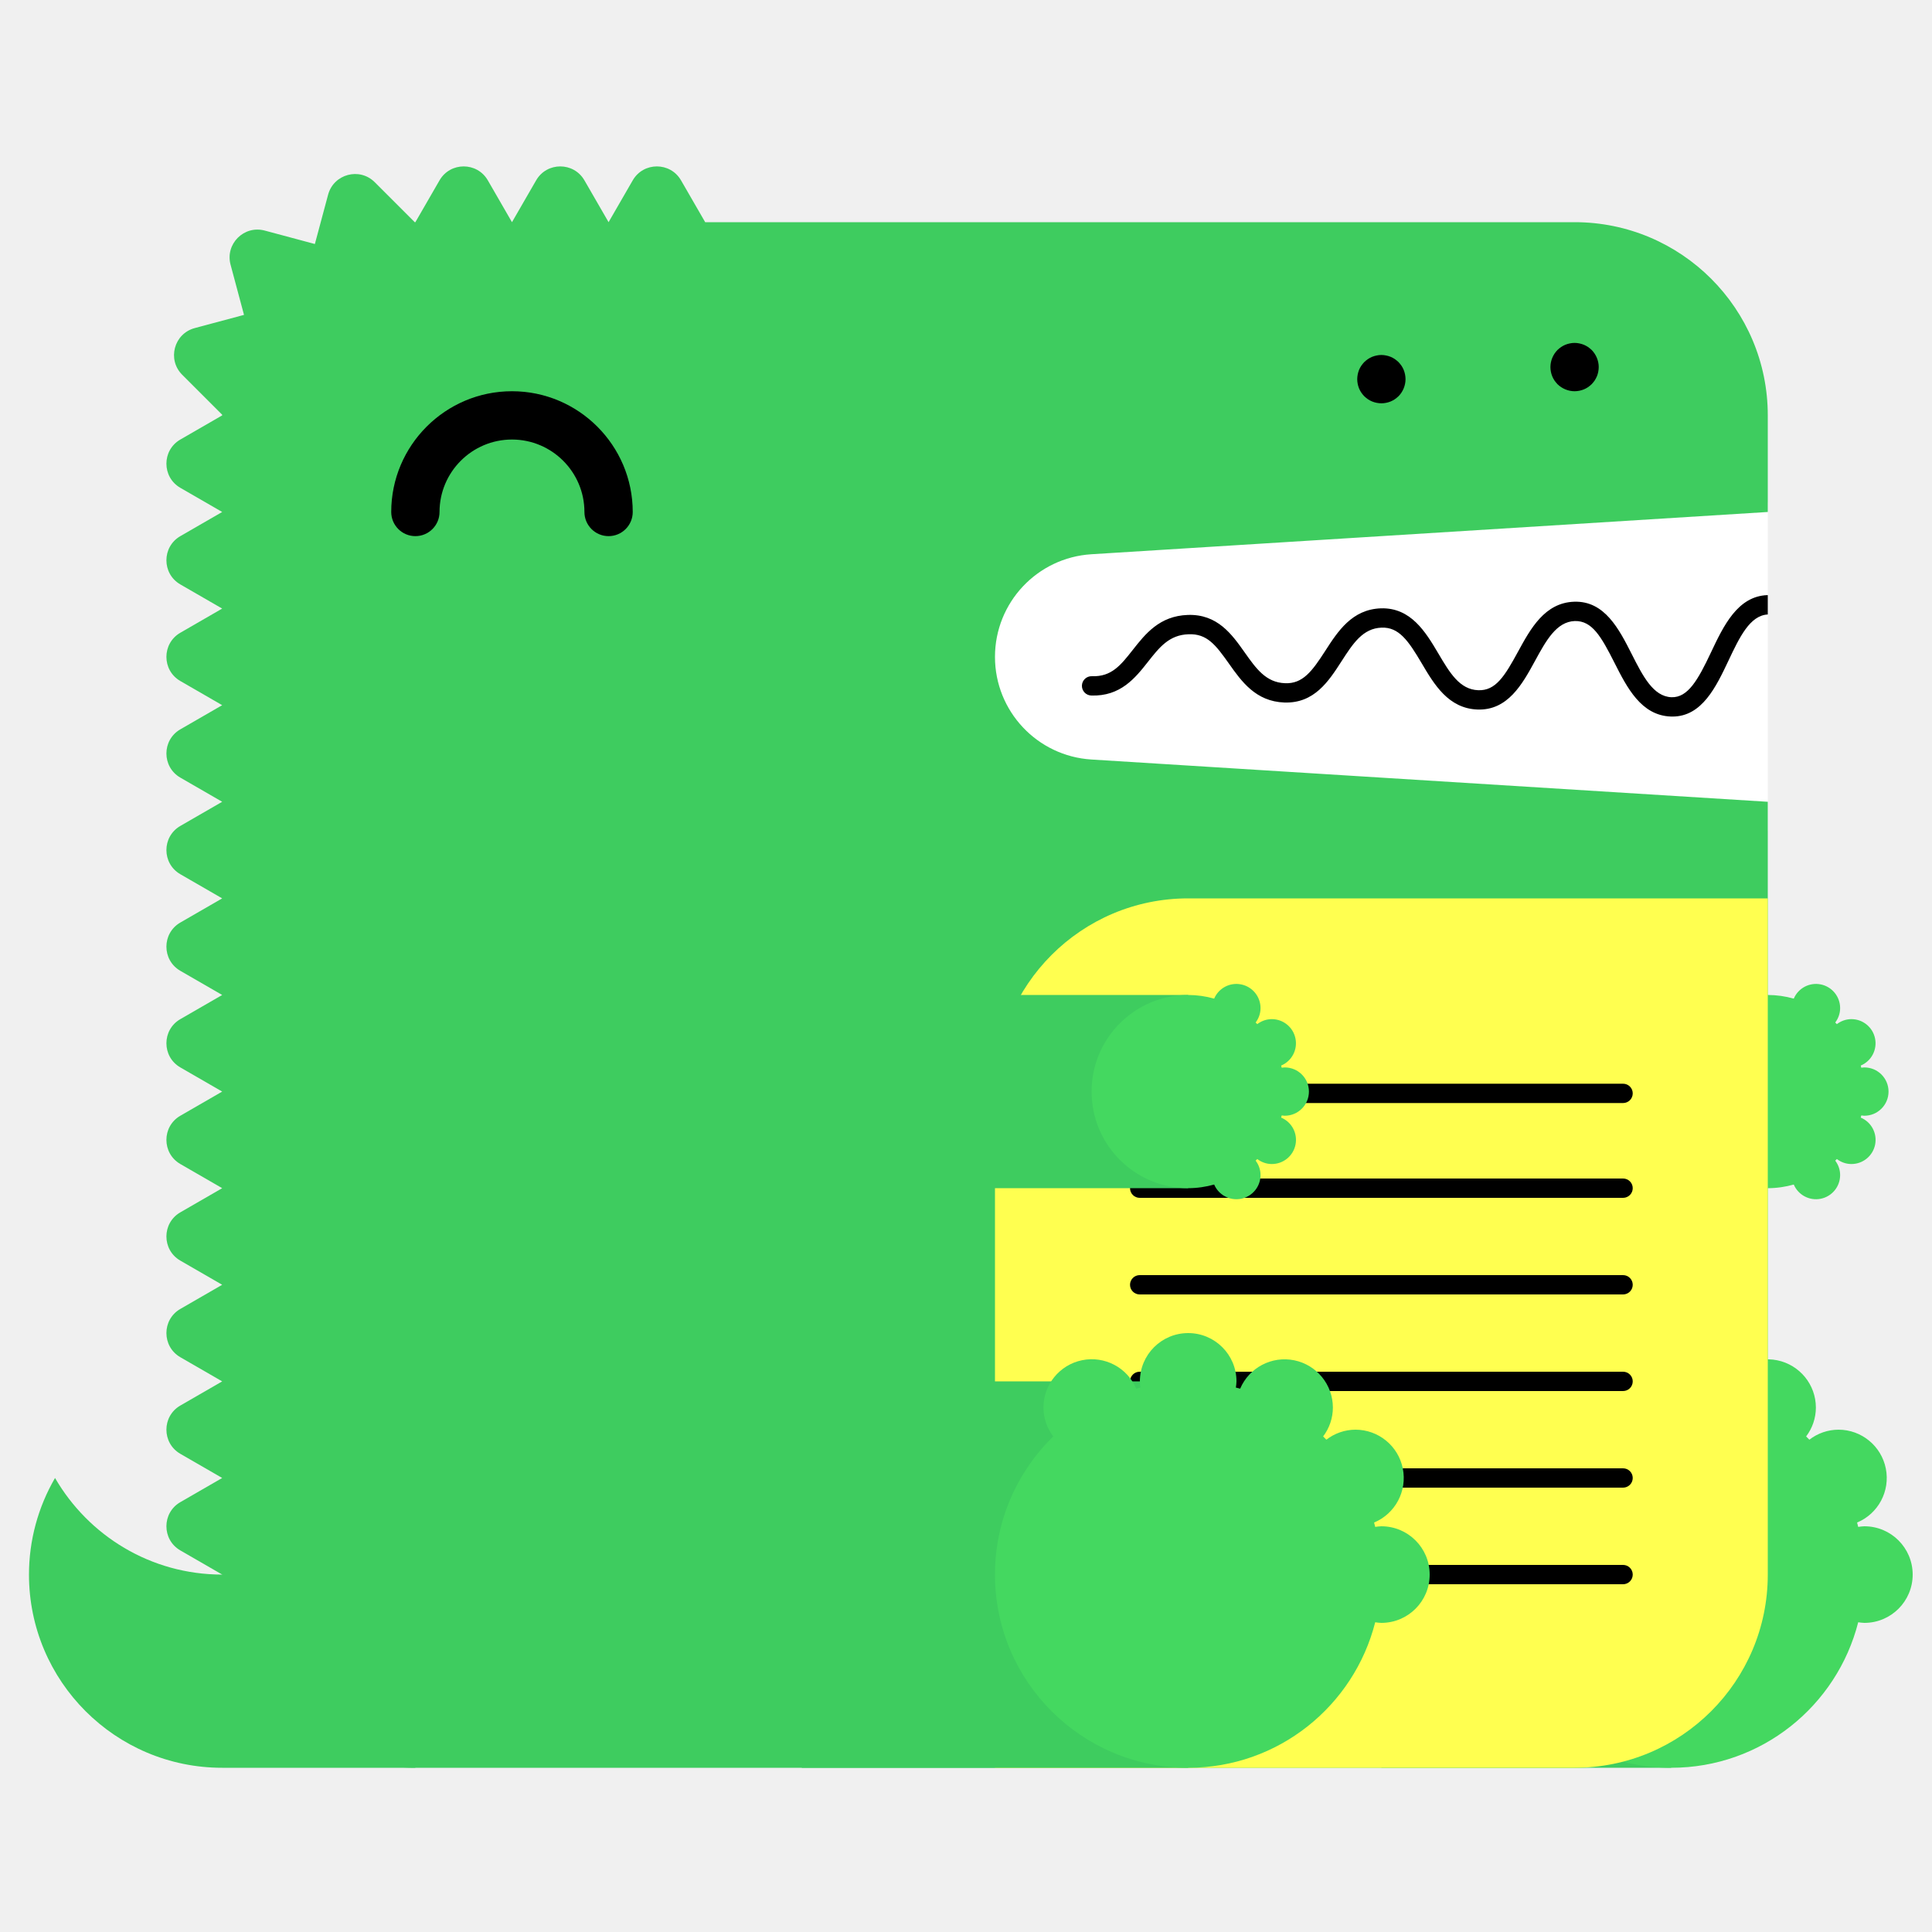
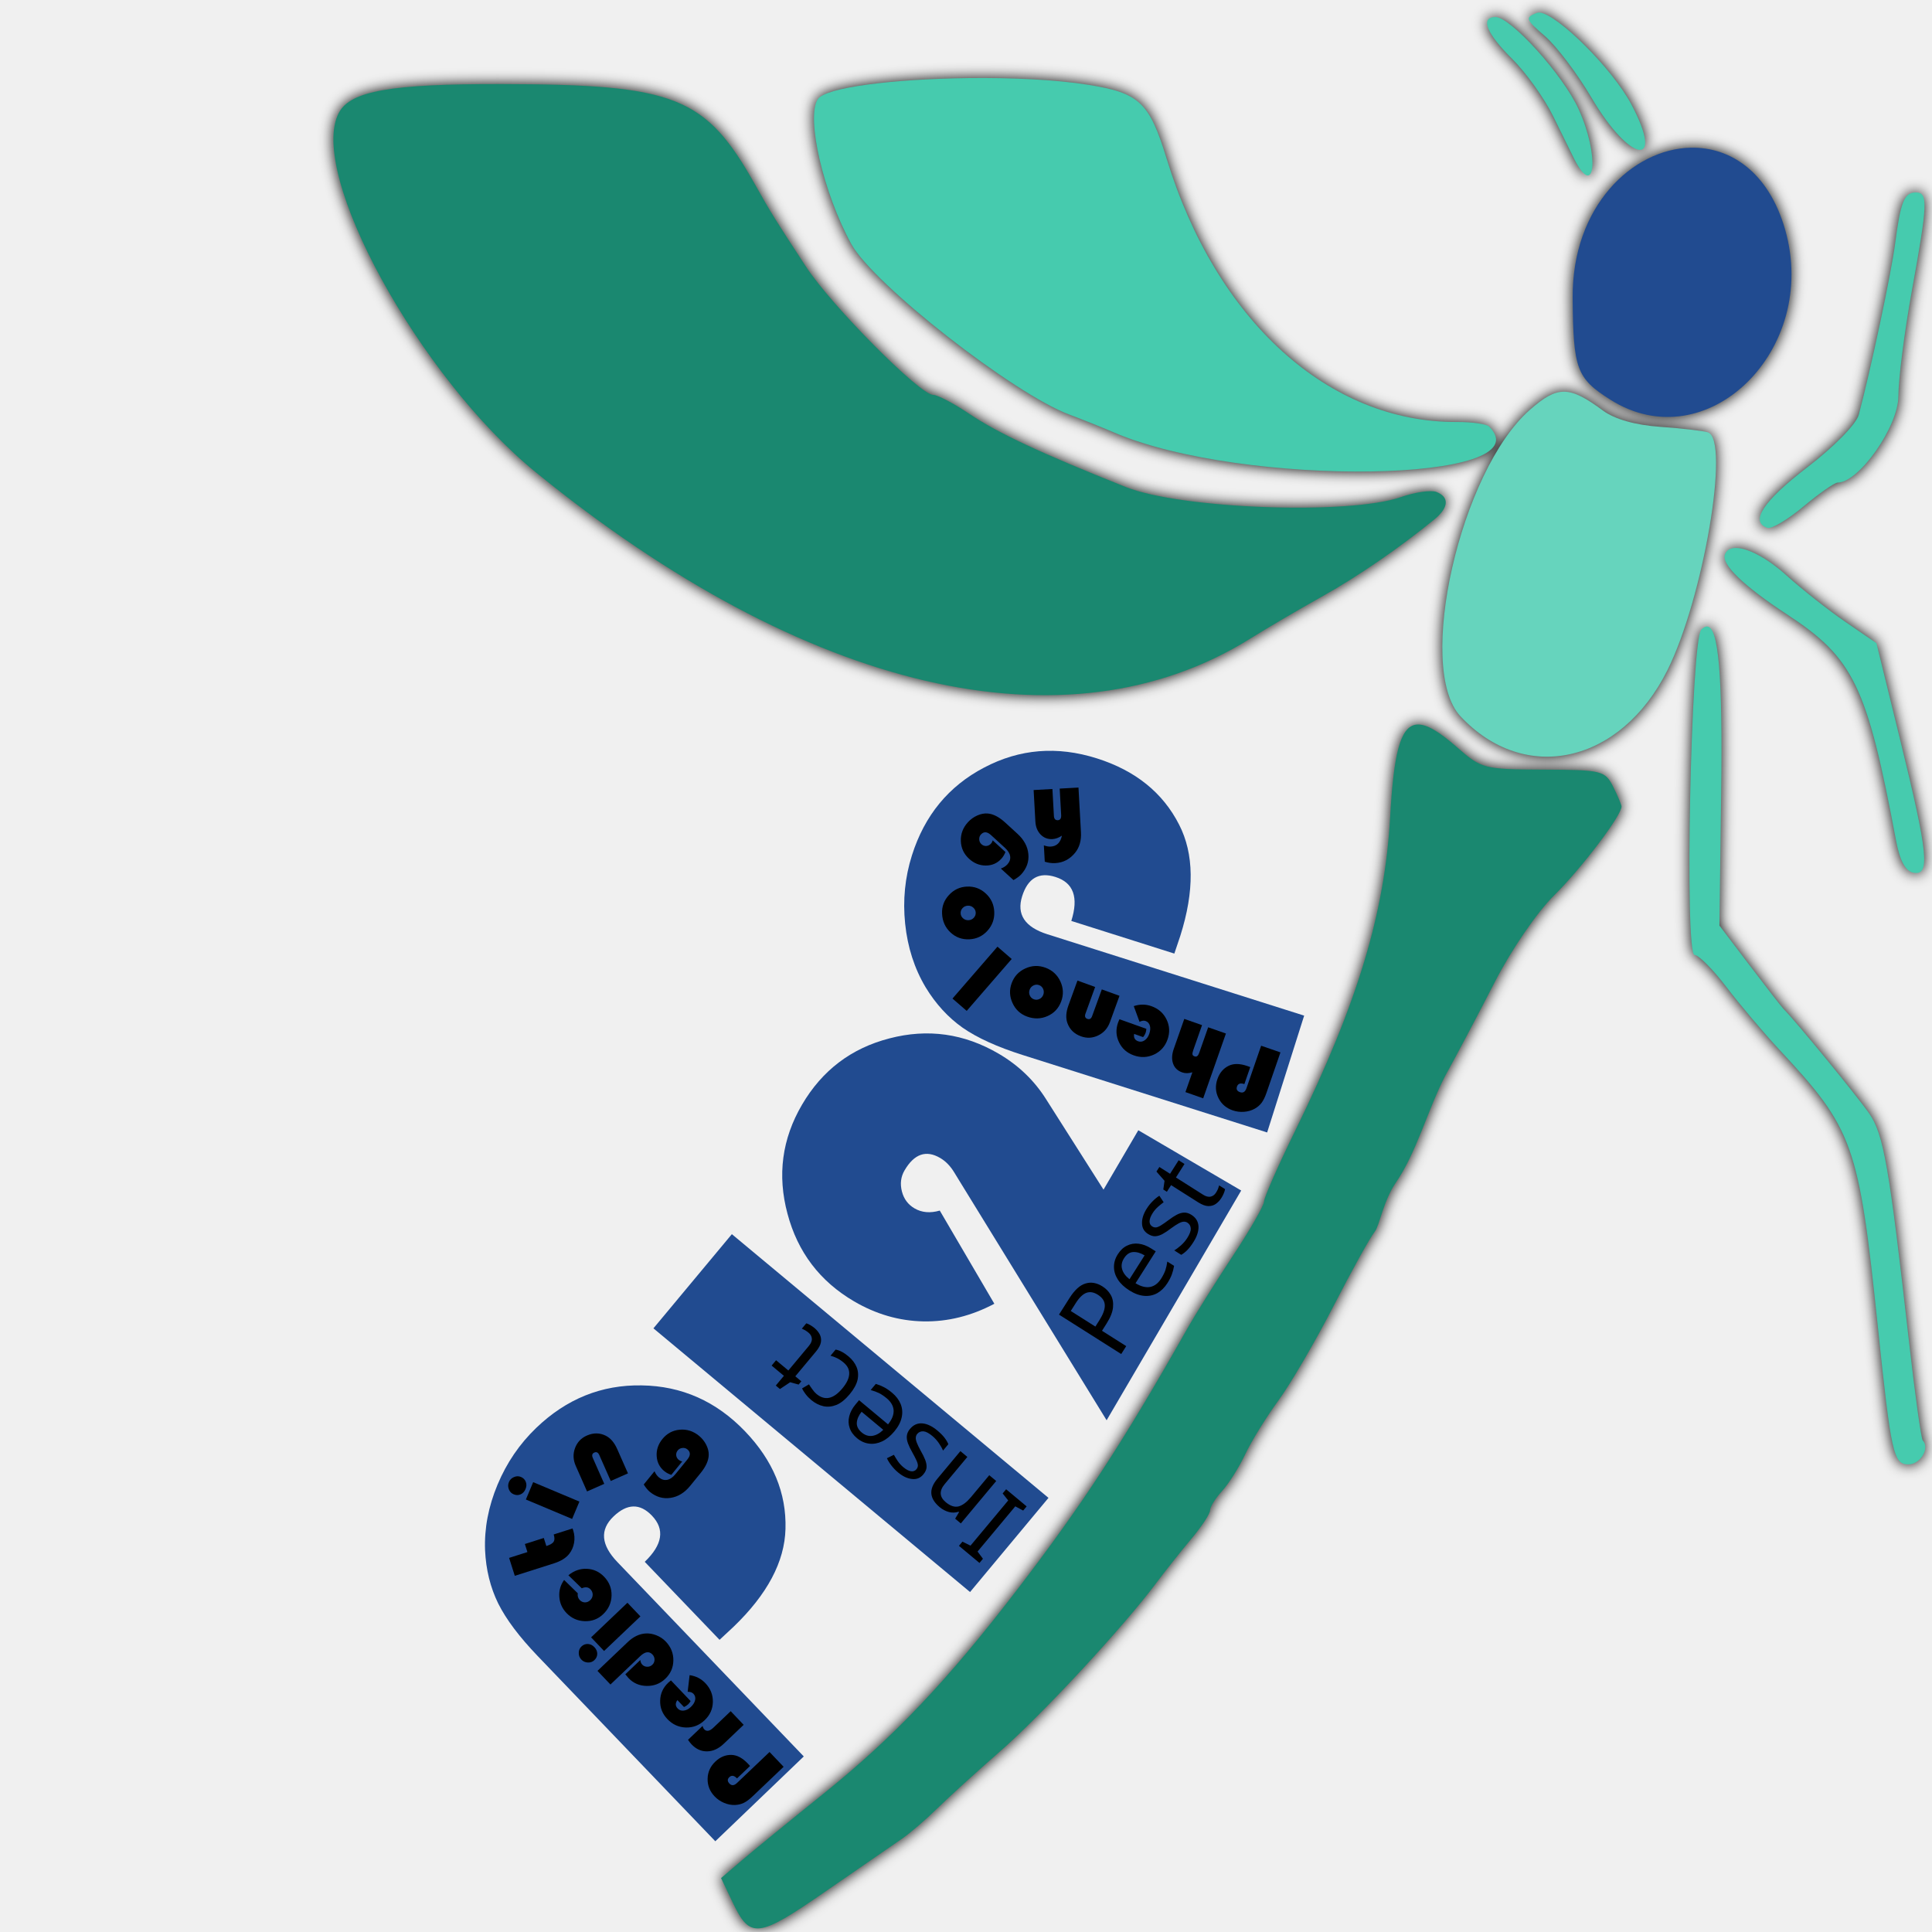
- <svg xmlns="http://www.w3.org/2000/svg" width="200" height="200" viewBox="0 0 200 200">
-   <g fill="none" fill-rule="evenodd">
-     <path fill="#FFF" d="M99 52h84v34H99z" />
-     <path d="M23 163c-7.398 0-13.843-4.027-17.303-10A19.886 19.886 0 0 0 3 163c0 11.046 8.954 20 20 20h20v-20H23z" fill="#3ECC5F" />
-     <path d="M112.98 57.376L183 53V43c0-11.046-8.954-20-20-20H73l-2.5-4.33c-1.112-1.925-3.889-1.925-5 0L63 23l-2.5-4.33c-1.111-1.925-3.889-1.925-5 0L53 23l-2.5-4.33c-1.111-1.925-3.889-1.925-5 0L43 23c-.022 0-.042.003-.065.003l-4.142-4.141c-1.57-1.571-4.252-.853-4.828 1.294l-1.369 5.104-5.192-1.392c-2.148-.575-4.111 1.389-3.535 3.536l1.39 5.193-5.102 1.367c-2.148.576-2.867 3.259-1.296 4.83l4.142 4.142c0 .021-.003.042-.003.064l-4.33 2.5c-1.925 1.111-1.925 3.889 0 5L23 53l-4.33 2.5c-1.925 1.111-1.925 3.889 0 5L23 63l-4.33 2.5c-1.925 1.111-1.925 3.889 0 5L23 73l-4.33 2.5c-1.925 1.111-1.925 3.889 0 5L23 83l-4.33 2.5c-1.925 1.111-1.925 3.889 0 5L23 93l-4.33 2.5c-1.925 1.111-1.925 3.889 0 5L23 103l-4.33 2.5c-1.925 1.111-1.925 3.889 0 5L23 113l-4.33 2.5c-1.925 1.111-1.925 3.889 0 5L23 123l-4.33 2.5c-1.925 1.111-1.925 3.889 0 5L23 133l-4.33 2.5c-1.925 1.111-1.925 3.889 0 5L23 143l-4.33 2.5c-1.925 1.111-1.925 3.889 0 5L23 153l-4.33 2.5c-1.925 1.111-1.925 3.889 0 5L23 163c0 11.046 8.954 20 20 20h120c11.046 0 20-8.954 20-20V83l-70.02-4.376A10.645 10.645 0 0 1 103 68c0-5.621 4.37-10.273 9.98-10.624" fill="#3ECC5F" />
-     <path fill="#3ECC5F" d="M143 183h30v-40h-30z" />
-     <path d="M193 158c-.219 0-.428.037-.639.064-.038-.15-.074-.301-.116-.451A5 5 0 0 0 190.32 148a4.96 4.96 0 0 0-3.016 1.036 26.531 26.531 0 0 0-.335-.336 4.955 4.955 0 0 0 1.011-2.987 5 5 0 0 0-9.599-1.959c-.148-.042-.297-.077-.445-.115.027-.211.064-.42.064-.639a5 5 0 0 0-5-5 5 5 0 0 0-5 5c0 .219.037.428.064.639-.148.038-.297.073-.445.115a4.998 4.998 0 0 0-9.599 1.959c0 1.125.384 2.151 1.011 2.987-3.717 3.632-6.031 8.693-6.031 14.3 0 11.046 8.954 20 20 20 9.339 0 17.16-6.41 19.361-15.064.211.027.42.064.639.064a5 5 0 0 0 5-5 5 5 0 0 0-5-5" fill="#44D860" />
-     <path fill="#3ECC5F" d="M153 123h30v-20h-30z" />
-     <path d="M193 115.5a2.5 2.5 0 1 0 0-5c-.109 0-.214.019-.319.032-.02-.075-.037-.15-.058-.225a2.501 2.501 0 0 0-.963-4.807c-.569 0-1.088.197-1.508.518a6.653 6.653 0 0 0-.168-.168c.314-.417.506-.931.506-1.494a2.5 2.5 0 0 0-4.8-.979A9.987 9.987 0 0 0 183 103c-5.522 0-10 4.478-10 10s4.478 10 10 10c.934 0 1.833-.138 2.69-.377a2.5 2.5 0 0 0 4.8-.979c0-.563-.192-1.077-.506-1.494.057-.055.113-.111.168-.168.42.321.939.518 1.508.518a2.5 2.5 0 0 0 .963-4.807c.021-.074.038-.15.058-.225.105.013.21.032.319.032" fill="#44D860" />
-     <path d="M63 55.5a2.5 2.5 0 0 1-2.5-2.5c0-4.136-3.364-7.5-7.5-7.5s-7.5 3.364-7.5 7.5a2.5 2.5 0 1 1-5 0c0-6.893 5.607-12.5 12.5-12.5S65.5 46.107 65.5 53a2.5 2.5 0 0 1-2.5 2.5" fill="#000" />
-     <path d="M103 183h60c11.046 0 20-8.954 20-20V93h-60c-11.046 0-20 8.954-20 20v70z" fill="#FFFF50" />
-     <path d="M168.02 124h-50.04a1 1 0 1 1 0-2h50.04a1 1 0 1 1 0 2m0 20h-50.04a1 1 0 1 1 0-2h50.04a1 1 0 1 1 0 2m0 20h-50.04a1 1 0 1 1 0-2h50.04a1 1 0 1 1 0 2m0-49.814h-50.04a1 1 0 1 1 0-2h50.04a1 1 0 1 1 0 2m0 19.814h-50.04a1 1 0 1 1 0-2h50.04a1 1 0 1 1 0 2m0 20h-50.04a1 1 0 1 1 0-2h50.04a1 1 0 1 1 0 2M183 61.611c-.012 0-.022-.006-.034-.005-3.09.105-4.552 3.196-5.842 5.923-1.346 2.85-2.387 4.703-4.093 4.647-1.889-.068-2.969-2.202-4.113-4.46-1.314-2.594-2.814-5.536-5.963-5.426-3.046.104-4.513 2.794-5.807 5.167-1.377 2.528-2.314 4.065-4.121 3.994-1.927-.07-2.951-1.805-4.136-3.813-1.321-2.236-2.848-4.75-5.936-4.664-2.994.103-4.465 2.385-5.763 4.4-1.373 2.13-2.335 3.428-4.165 3.351-1.973-.07-2.992-1.51-4.171-3.177-1.324-1.873-2.816-3.993-5.895-3.89-2.928.1-4.399 1.97-5.696 3.618-1.232 1.564-2.194 2.802-4.229 2.724a1 1 0 0 0-.072 2c3.017.101 4.545-1.8 5.872-3.487 1.177-1.496 2.193-2.787 4.193-2.855 1.926-.082 2.829 1.115 4.195 3.045 1.297 1.834 2.769 3.914 5.731 4.021 3.103.104 4.596-2.215 5.918-4.267 1.182-1.834 2.202-3.417 4.15-3.484 1.793-.067 2.769 1.35 4.145 3.681 1.297 2.197 2.766 4.686 5.787 4.796 3.125.108 4.634-2.62 5.949-5.035 1.139-2.088 2.214-4.06 4.119-4.126 1.793-.042 2.728 1.595 4.111 4.33 1.292 2.553 2.757 5.445 5.825 5.556l.169.003c3.064 0 4.518-3.075 5.805-5.794 1.139-2.41 2.217-4.68 4.067-4.773v-2z" fill="#000" />
-     <path fill="#3ECC5F" d="M83 183h40v-40H83z" />
-     <path d="M143 158c-.219 0-.428.037-.639.064-.038-.15-.074-.301-.116-.451A5 5 0 0 0 140.32 148a4.96 4.96 0 0 0-3.016 1.036 26.531 26.531 0 0 0-.335-.336 4.955 4.955 0 0 0 1.011-2.987 5 5 0 0 0-9.599-1.959c-.148-.042-.297-.077-.445-.115.027-.211.064-.42.064-.639a5 5 0 0 0-5-5 5 5 0 0 0-5 5c0 .219.037.428.064.639-.148.038-.297.073-.445.115a4.998 4.998 0 0 0-9.599 1.959c0 1.125.384 2.151 1.011 2.987-3.717 3.632-6.031 8.693-6.031 14.3 0 11.046 8.954 20 20 20 9.339 0 17.16-6.41 19.361-15.064.211.027.42.064.639.064a5 5 0 0 0 5-5 5 5 0 0 0-5-5" fill="#44D860" />
-     <path fill="#3ECC5F" d="M83 123h40v-20H83z" />
-     <path d="M133 115.5a2.5 2.5 0 1 0 0-5c-.109 0-.214.019-.319.032-.02-.075-.037-.15-.058-.225a2.501 2.501 0 0 0-.963-4.807c-.569 0-1.088.197-1.508.518a6.653 6.653 0 0 0-.168-.168c.314-.417.506-.931.506-1.494a2.5 2.5 0 0 0-4.8-.979A9.987 9.987 0 0 0 123 103c-5.522 0-10 4.478-10 10s4.478 10 10 10c.934 0 1.833-.138 2.69-.377a2.5 2.5 0 0 0 4.8-.979c0-.563-.192-1.077-.506-1.494.057-.055.113-.111.168-.168.42.321.939.518 1.508.518a2.5 2.5 0 0 0 .963-4.807c.021-.074.038-.15.058-.225.105.013.21.032.319.032" fill="#44D860" />
-     <path d="M143 41.75c-.16 0-.33-.02-.49-.05a2.52 2.52 0 0 1-.47-.14c-.15-.06-.29-.14-.431-.23-.13-.09-.259-.2-.38-.31-.109-.12-.219-.24-.309-.38s-.17-.28-.231-.43a2.619 2.619 0 0 1-.189-.96c0-.16.02-.33.05-.49.03-.16.08-.31.139-.47.061-.15.141-.29.231-.43.09-.13.2-.26.309-.38.121-.11.25-.22.38-.31.141-.09.281-.17.431-.23.149-.06.31-.11.47-.14.32-.07.65-.07.98 0 .159.03.32.08.47.14.149.06.29.14.43.23.13.09.259.2.38.31.11.12.22.25.31.38.09.14.17.28.23.43.06.16.11.31.14.47.029.16.05.33.05.49 0 .66-.271 1.31-.73 1.77-.121.11-.25.22-.38.31-.14.09-.281.17-.43.23a2.565 2.565 0 0 1-.96.19m20-1.25c-.66 0-1.3-.27-1.771-.73a3.802 3.802 0 0 1-.309-.38c-.09-.14-.17-.28-.231-.43a2.619 2.619 0 0 1-.189-.96c0-.66.27-1.3.729-1.77.121-.11.25-.22.38-.31.141-.09.281-.17.431-.23.149-.06.31-.11.47-.14.32-.07.66-.07.98 0 .159.03.32.08.47.14.149.06.29.14.43.23.13.09.259.2.38.31.459.47.73 1.11.73 1.77 0 .16-.021.33-.05.49-.03.16-.08.32-.14.47-.07.15-.14.29-.23.43-.09.13-.2.26-.31.38-.121.11-.25.22-.38.31-.14.09-.281.17-.43.23a2.565 2.565 0 0 1-.96.19" fill="#000" />
+ <svg xmlns="http://www.w3.org/2000/svg" width="200" height="200" viewBox="0 0 200 200" version="1.1" id="svg34">
+   <defs id="defs38">
+     <filter height="1.018" y="-0.009" width="1.021" x="-0.011" id="filter869" style="color-interpolation-filters:sRGB">
+       <feGaussianBlur id="feGaussianBlur871" stdDeviation="0.735" />
+     </filter>
+   </defs>
+   <g style="filter:url(#filter869)" id="g44">
+     <path id="path23" style="fill:#000000;stroke-width:0.699;fill-opacity:1" d="M 198.328 19.922 C 197.131 19.922 196.743 20.883 196.178 25.248 C 195.785 28.283 193.642 38.362 192.418 42.934 C 192.156 43.911 189.878 46.237 187.074 48.389 C 182.521 51.883 181.112 54.026 182.963 54.643 C 183.39 54.785 185.069 53.789 186.695 52.43 C 188.322 51.071 189.913 49.959 190.23 49.959 C 192.434 49.959 196.507 44.171 196.518 41.025 C 196.524 39.215 197.151 34.303 197.914 30.107 C 199.561 21.047 199.607 19.922 198.328 19.922 z M 179.682 56.723 C 179.122 56.726 178.723 56.946 178.559 57.406 C 178.192 58.433 180.512 60.668 184.98 63.594 C 191.892 68.119 193.269 70.973 196.27 86.973 C 196.669 89.103 197.25 90.182 198.08 90.342 C 199.834 90.68 199.607 88.413 196.709 76.607 L 196.709 76.605 L 194.248 66.58 L 191.043 64.383 C 189.28 63.174 186.536 61.009 184.945 59.574 C 182.926 57.753 180.914 56.715 179.682 56.723 z M 176.693 64.854 C 176.519 64.857 176.329 64.964 176.121 65.172 C 175.039 66.254 174.362 98.855 175.422 98.855 C 175.841 98.855 177.323 100.347 178.715 102.172 C 180.107 103.997 182.563 106.906 184.174 108.635 C 191.874 116.896 192.42 118.428 194.387 137.273 C 195.762 150.456 196.014 151.594 197.553 151.594 C 198.793 151.594 199.81 149.906 199.045 149.115 C 198.877 148.942 198.242 144.398 197.635 139.02 C 195.563 120.681 194.999 117.448 193.5 115.27 C 192.306 113.535 185.86 105.668 184.629 104.443 C 184.436 104.251 182.865 102.231 181.137 99.953 L 177.994 95.812 L 178.176 82.025 C 178.334 69.945 177.913 64.831 176.693 64.854 z " />
+     <path id="path25" style="fill:#000000;fill-opacity:1;stroke:none;stroke-width:1px;stroke-linecap:butt;stroke-linejoin:miter;stroke-opacity:1" d="m 51.914,8.705 c -11.464,-0.022 -15.623,0.709 -16.826,2.957 -3.311,6.187 8.298,27.394 20.379,37.227 27.969,22.762 54.975,29.054 73.941,17.227 1.755,-1.094 5.076,-3.042 7.381,-4.328 3.715,-2.072 8,-5.01 11.701,-8.023 1.489,-1.213 1.568,-2.316 0.203,-2.84 v -0.002 c -0.56,-0.215 -2.211,0.026 -3.668,0.535 -5.343,1.869 -22.786,1.23 -28.494,-1.045 -8.764,-3.492 -13.22,-5.576 -16.191,-7.572 -1.606,-1.079 -3.286,-1.961 -3.734,-1.961 -1.374,0 -10.504,-9.199 -13.17,-13.271 -3.223,-4.923 -3.652,-5.618 -5.252,-8.467 C 73.031,9.964 69.945,8.739 51.914,8.705 Z" />
+     <path id="path27" style="fill:#000000;fill-opacity:1;stroke:none;stroke-width:1px;stroke-linecap:butt;stroke-linejoin:miter;stroke-opacity:1" d="m 100.141,8.084 c -7.507,0.096 -14.693,0.937 -15.492,2.197 -1.219,1.921 0.595,9.733 3.479,14.982 2.289,4.168 16.795,15.509 22.59,17.662 1.277,0.474 3.336,1.3 4.576,1.834 13.328,5.741 44.715,5.252 38.857,-0.605 -0.264,-0.264 -1.763,-0.475 -3.332,-0.469 -13.29,0.056 -24.914,-10.488 -30.049,-27.258 -1.784,-5.825 -2.817,-6.801 -8.08,-7.643 -3.426,-0.548 -8.045,-0.759 -12.549,-0.701 z" />
+     <path id="path29" style="fill:#000000;stroke:none;stroke-width:1px;stroke-linecap:butt;stroke-linejoin:miter;stroke-opacity:1;fill-opacity:1" d="M 146.596 75.014 C 144.924 75.237 144.265 78.167 143.91 84.537 C 143.353 94.532 140.519 103.908 134.1 117.01 C 132.313 120.656 130.852 123.973 130.852 124.379 C 130.852 124.785 129.409 127.303 127.646 129.975 C 125.884 132.646 123.762 136.033 122.932 137.502 C 116.307 149.222 112.093 155.692 105.355 164.484 C 98.024 174.053 92.515 179.849 85.074 185.824 C 81.726 188.514 78.01 191.548 76.816 192.566 L 74.645 194.418 L 75.854 196.953 C 77.656 200.734 78.454 200.64 85.416 195.828 C 88.929 193.4 92.497 190.942 93.342 190.365 C 94.187 189.789 95.837 188.373 97.01 187.221 C 98.183 186.068 101.124 183.396 103.545 181.283 C 107.869 177.509 116.238 168.489 119.676 163.895 C 120.636 162.611 122.285 160.534 123.342 159.279 C 124.398 158.025 125.264 156.707 125.264 156.35 C 125.264 155.993 125.825 155.09 126.51 154.346 C 127.195 153.601 128.272 151.891 128.904 150.545 C 129.537 149.199 131.09 146.685 132.354 144.957 C 133.617 143.229 136.183 138.829 138.057 135.18 C 139.93 131.53 141.848 128.072 142.318 127.496 C 142.789 126.92 143.207 124.302 144.492 122.432 C 146.658 119.28 147.79 114.882 149.611 111.363 C 150.762 109.287 153.063 104.931 154.725 101.684 C 156.434 98.343 159.11 94.433 160.889 92.68 C 163.702 89.907 167.88 84.399 167.861 83.488 C 167.857 83.296 167.461 82.365 166.982 81.418 C 166.982 81.418 166.982 81.416 166.982 81.416 C 166.155 79.78 165.796 79.693 159.775 79.67 C 153.638 79.647 153.358 79.576 150.854 77.377 C 148.967 75.72 147.599 74.88 146.596 75.014 z " />
+     <path id="path31" style="fill:#000000;stroke:none;stroke-width:1px;stroke-linecap:butt;stroke-linejoin:miter;stroke-opacity:1;fill-opacity:1" d="M 161.922 40.549 C 160.83 40.539 159.813 41.164 158.379 42.42 C 151.157 48.743 146.527 69.161 151.184 74.146 C 157.837 81.269 167.783 79.054 172.613 69.373 C 176.333 61.92 179.121 45.493 176.793 44.752 C 176.306 44.597 174.09 44.342 171.869 44.186 C 169.269 44.003 167.15 43.399 165.918 42.488 C 164.181 41.204 163.014 40.559 161.922 40.549 z " />
+     <path id="path33" style="fill:#000000;stroke:none;stroke-width:1px;stroke-linecap:butt;stroke-linejoin:miter;stroke-opacity:1;fill-opacity:1" d="M 175.002 15.291 C 169.004 15.436 162.726 21.336 162.801 30.854 C 162.859 38.213 163.212 39.165 166.707 41.377 C 176.656 47.674 188.381 36.253 184.793 23.762 L 184.795 23.762 C 183.079 17.786 179.106 15.192 175.002 15.291 z " />
+     <path id="path35" style="fill:#000000;stroke:none;stroke-width:1px;stroke-linecap:butt;stroke-linejoin:miter;stroke-opacity:1;fill-opacity:1" d="M 159.422 1.305 C 159.298 1.289 159.19 1.298 159.102 1.332 C 157.846 1.816 157.906 1.992 159.922 3.727 C 161.119 4.757 163.301 7.645 164.77 10.143 C 168.731 16.879 172.421 17.484 168.883 10.816 C 166.913 7.105 161.286 1.536 159.422 1.305 z M 154.812 1.762 C 153.196 1.762 153.867 3.448 156.535 6.092 C 157.969 7.513 159.88 10.185 160.783 12.029 C 161.686 13.874 162.653 15.835 162.93 16.389 C 165.16 20.841 165.607 16.09 163.41 11.283 C 161.792 7.743 156.391 1.762 154.812 1.762 z " />
+   </g>
+   <path id="path2830" style="fill:#46cbae;stroke-width:0.699;fill-opacity:1" d="M 198.328 19.922 C 197.131 19.922 196.743 20.883 196.178 25.248 C 195.785 28.283 193.642 38.362 192.418 42.934 C 192.156 43.911 189.878 46.237 187.074 48.389 C 182.521 51.883 181.112 54.026 182.963 54.643 C 183.39 54.785 185.069 53.789 186.695 52.43 C 188.322 51.071 189.913 49.959 190.23 49.959 C 192.434 49.959 196.507 44.171 196.518 41.025 C 196.524 39.215 197.151 34.303 197.914 30.107 C 199.561 21.047 199.607 19.922 198.328 19.922 z M 179.682 56.723 C 179.122 56.726 178.723 56.946 178.559 57.406 C 178.192 58.433 180.512 60.668 184.98 63.594 C 191.892 68.119 193.269 70.973 196.27 86.973 C 196.669 89.103 197.25 90.182 198.08 90.342 C 199.834 90.68 199.607 88.413 196.709 76.607 L 196.709 76.605 L 194.248 66.58 L 191.043 64.383 C 189.28 63.174 186.536 61.009 184.945 59.574 C 182.926 57.753 180.914 56.715 179.682 56.723 z M 176.693 64.854 C 176.519 64.857 176.329 64.964 176.121 65.172 C 175.039 66.254 174.362 98.855 175.422 98.855 C 175.841 98.855 177.323 100.347 178.715 102.172 C 180.107 103.997 182.563 106.906 184.174 108.635 C 191.874 116.896 192.42 118.428 194.387 137.273 C 195.762 150.456 196.014 151.594 197.553 151.594 C 198.793 151.594 199.81 149.906 199.045 149.115 C 198.877 148.942 198.242 144.398 197.635 139.02 C 195.563 120.681 194.999 117.448 193.5 115.27 C 192.306 113.535 185.86 105.668 184.629 104.443 C 184.436 104.251 182.865 102.231 181.137 99.953 L 177.994 95.812 L 178.176 82.025 C 178.334 69.945 177.913 64.831 176.693 64.854 z " />
+   <rect style="fill:#214b90;fill-opacity:1;stroke-width:0.3;stroke-linecap:round" id="rect888" width="22.458" height="22.034" x="-29.879" y="0.231" />
+   <rect y="26.671" x="-29.879" height="22.034" width="22.458" id="rect888-2" style="fill:#1fa588;fill-opacity:1;stroke-width:0.3;stroke-linecap:round" />
+   <rect y="53.112" x="-29.879" height="22.034" width="22.458" id="rect888-9" style="fill:#1a8870;fill-opacity:1;stroke-width:0.3;stroke-linecap:round" />
+   <rect y="79.553" x="-29.879" height="22.034" width="22.458" id="rect888-4" style="fill:#46cbae;fill-opacity:1;stroke-width:0.3;stroke-linecap:round" />
+   <rect y="105.993" x="-29.879" height="22.034" width="22.458" id="rect888-6" style="fill:#66d4bd;fill-opacity:1;stroke-width:0.3;stroke-linecap:round" />
+   <rect y="132.434" x="-29.879" height="22.034" width="22.458" id="rect888-25" style="fill:#92e0d0;fill-opacity:1;stroke-width:0.3;stroke-linecap:round" />
+   <path id="path948" style="fill:#1a8870;fill-opacity:1;stroke:none;stroke-width:1px;stroke-linecap:butt;stroke-linejoin:miter;stroke-opacity:1" d="m 51.914,8.705 c -11.464,-0.022 -15.623,0.709 -16.826,2.957 -3.311,6.187 8.298,27.394 20.379,37.227 27.969,22.762 54.975,29.054 73.941,17.227 1.755,-1.094 5.076,-3.042 7.381,-4.328 3.715,-2.072 8,-5.01 11.701,-8.023 1.489,-1.213 1.568,-2.316 0.203,-2.84 v -0.002 c -0.56,-0.215 -2.211,0.026 -3.668,0.535 -5.343,1.869 -22.786,1.23 -28.494,-1.045 -8.764,-3.492 -13.22,-5.576 -16.191,-7.572 -1.606,-1.079 -3.286,-1.961 -3.734,-1.961 -1.374,0 -10.504,-9.199 -13.17,-13.271 -3.223,-4.923 -3.652,-5.618 -5.252,-8.467 C 73.031,9.964 69.945,8.739 51.914,8.705 Z" />
+   <path id="path956" style="fill:#46cbae;fill-opacity:1;stroke:none;stroke-width:1px;stroke-linecap:butt;stroke-linejoin:miter;stroke-opacity:1" d="m 100.141,8.084 c -7.507,0.096 -14.693,0.937 -15.492,2.197 -1.219,1.921 0.595,9.733 3.479,14.982 2.289,4.168 16.795,15.509 22.59,17.662 1.277,0.474 3.336,1.3 4.576,1.834 13.328,5.741 44.715,5.252 38.857,-0.605 -0.264,-0.264 -1.763,-0.475 -3.332,-0.469 -13.29,0.056 -24.914,-10.488 -30.049,-27.258 -1.784,-5.825 -2.817,-6.801 -8.08,-7.643 -3.426,-0.548 -8.045,-0.759 -12.549,-0.701 z" />
+   <path id="path983" style="font-style:normal;font-variant:normal;font-weight:normal;font-stretch:normal;font-size:64px;line-height:1.25;font-family:'Bauhaus 93';-inkscape-font-specification:'Bauhaus 93, Normal';font-variant-ligatures:normal;font-variant-caps:normal;font-variant-numeric:normal;font-variant-east-asian:normal;letter-spacing:0px;word-spacing:0px;writing-mode:lr-tb;fill:#214b90;fill-opacity:1" d="m 74.487,169.753 -7.743,-8.075 q 2.774,-2.66 0.741,-4.781 -1.86,-1.94 -3.98,0.093 -2.143,2.055 0.409,4.716 l 19.293,20.12 -9.158,8.781 -18.385,-19.172 q -2.855,-2.977 -4.085,-5.434 -1.229,-2.501 -1.365,-5.532 -0.128,-3.384 1.292,-6.78 1.419,-3.396 4.013,-5.883 4.692,-4.499 10.9,-4.391 6.231,0.086 10.708,4.755 4.347,4.534 4.186,10.1 -0.129,5.103 -5.407,10.164 z" />
+   <path id="path985" style="font-style:normal;font-variant:normal;font-weight:normal;font-stretch:normal;font-size:64px;line-height:1.25;font-family:'Bauhaus 93';-inkscape-font-specification:'Bauhaus 93, Normal';font-variant-ligatures:normal;font-variant-caps:normal;font-variant-numeric:normal;font-variant-east-asian:normal;letter-spacing:0px;word-spacing:0px;writing-mode:lr-tb;fill:#214b90;fill-opacity:1" d="m 75.761,127.76 32.778,27.298 -8.119,9.749 -32.778,-27.298 z" />
+   <path id="path987" style="font-style:normal;font-variant:normal;font-weight:normal;font-stretch:normal;font-size:64px;line-height:1.25;font-family:'Bauhaus 93';-inkscape-font-specification:'Bauhaus 93, Normal';font-variant-ligatures:normal;font-variant-caps:normal;font-variant-numeric:normal;font-variant-east-asian:normal;letter-spacing:0px;word-spacing:0px;writing-mode:lr-tb;fill:#214b90;fill-opacity:1" d="m 117.837,117.003 10.651,6.239 -13.931,23.783 -15.246,-24.794 -0.518,-0.847 q -0.606,-1.007 -1.468,-1.512 -2.184,-1.279 -3.685,1.282 -0.584,0.998 -0.272,2.195 0.302,1.155 1.299,1.739 1.133,0.663 2.618,0.23 l 5.649,9.647 q -3.571,1.892 -7.334,1.824 -3.763,-0.068 -7.188,-2.074 -5.312,-3.112 -6.891,-9.071 -1.606,-5.975 1.505,-11.287 3.127,-5.339 9.055,-6.865 5.944,-1.553 11.309,1.591 3.074,1.801 4.911,4.724 l 5.935,9.344 z" />
+   <path id="path989" style="font-style:normal;font-variant:normal;font-weight:normal;font-stretch:normal;font-size:64px;line-height:1.25;font-family:'Bauhaus 93';-inkscape-font-specification:'Bauhaus 93, Normal';font-variant-ligatures:normal;font-variant-caps:normal;font-variant-numeric:normal;font-variant-east-asian:normal;letter-spacing:0px;word-spacing:0px;writing-mode:lr-tb;fill:#214b90;fill-opacity:1" d="m 121.567,98.714 -10.665,-3.379 q 1.161,-3.664 -1.639,-4.551 -2.562,-0.812 -3.449,1.989 -0.897,2.83 2.619,3.944 l 26.573,8.42 -3.832,12.095 -25.322,-8.023 q -3.932,-1.246 -6.189,-2.813 -2.277,-1.607 -3.848,-4.202 -1.733,-2.909 -2.114,-6.57 -0.381,-3.661 0.705,-7.087 1.963,-6.196 7.465,-9.075 5.511,-2.909 11.678,-0.955 5.988,1.897 8.513,6.861 2.331,4.541 0.122,11.512 z" />
+   <path id="path996" style="fill:#1a8870;stroke:none;stroke-width:1px;stroke-linecap:butt;stroke-linejoin:miter;stroke-opacity:1;fill-opacity:1" d="M 146.596 75.014 C 144.924 75.237 144.265 78.167 143.91 84.537 C 143.353 94.532 140.519 103.908 134.1 117.01 C 132.313 120.656 130.852 123.973 130.852 124.379 C 130.852 124.785 129.409 127.303 127.646 129.975 C 125.884 132.646 123.762 136.033 122.932 137.502 C 116.307 149.222 112.093 155.692 105.355 164.484 C 98.024 174.053 92.515 179.849 85.074 185.824 C 81.726 188.514 78.01 191.548 76.816 192.566 L 74.645 194.418 L 75.854 196.953 C 77.656 200.734 78.454 200.64 85.416 195.828 C 88.929 193.4 92.497 190.942 93.342 190.365 C 94.187 189.789 95.837 188.373 97.01 187.221 C 98.183 186.068 101.124 183.396 103.545 181.283 C 107.869 177.509 116.238 168.489 119.676 163.895 C 120.636 162.611 122.285 160.534 123.342 159.279 C 124.398 158.025 125.264 156.707 125.264 156.35 C 125.264 155.993 125.825 155.09 126.51 154.346 C 127.195 153.601 128.272 151.891 128.904 150.545 C 129.537 149.199 131.09 146.685 132.354 144.957 C 133.617 143.229 136.183 138.829 138.057 135.18 C 139.93 131.53 141.848 128.072 142.318 127.496 C 142.789 126.92 143.207 124.302 144.492 122.432 C 146.658 119.28 147.79 114.882 149.611 111.363 C 150.762 109.287 153.063 104.931 154.725 101.684 C 156.434 98.343 159.11 94.433 160.889 92.68 C 163.702 89.907 167.88 84.399 167.861 83.488 C 167.857 83.296 167.461 82.365 166.982 81.418 C 166.982 81.418 166.982 81.416 166.982 81.416 C 166.155 79.78 165.796 79.693 159.775 79.67 C 153.638 79.647 153.358 79.576 150.854 77.377 C 148.967 75.72 147.599 74.88 146.596 75.014 z " />
+   <path id="path1001" style="fill:#66d4bd;stroke:none;stroke-width:1px;stroke-linecap:butt;stroke-linejoin:miter;stroke-opacity:1;fill-opacity:1" d="M 161.922 40.549 C 160.83 40.539 159.813 41.164 158.379 42.42 C 151.157 48.743 146.527 69.161 151.184 74.146 C 157.837 81.269 167.783 79.054 172.613 69.373 C 176.333 61.92 179.121 45.493 176.793 44.752 C 176.306 44.597 174.09 44.342 171.869 44.186 C 169.269 44.003 167.15 43.399 165.918 42.488 C 164.181 41.204 163.014 40.559 161.922 40.549 z " />
+   <path id="path1008" style="fill:#214b90;stroke:none;stroke-width:1px;stroke-linecap:butt;stroke-linejoin:miter;stroke-opacity:1;fill-opacity:1" d="M 175.002 15.291 C 169.004 15.436 162.726 21.336 162.801 30.854 C 162.859 38.213 163.212 39.165 166.707 41.377 C 176.656 47.674 188.381 36.253 184.793 23.762 L 184.795 23.762 C 183.079 17.786 179.106 15.192 175.002 15.291 z " />
+   <path id="path1013" style="fill:#46cbae;stroke:none;stroke-width:1px;stroke-linecap:butt;stroke-linejoin:miter;stroke-opacity:1;fill-opacity:1" d="M 159.422 1.305 C 159.298 1.289 159.19 1.298 159.102 1.332 C 157.846 1.816 157.906 1.992 159.922 3.727 C 161.119 4.757 163.301 7.645 164.77 10.143 C 168.731 16.879 172.421 17.484 168.883 10.816 C 166.913 7.105 161.286 1.536 159.422 1.305 z M 154.812 1.762 C 153.196 1.762 153.867 3.448 156.535 6.092 C 157.969 7.513 159.88 10.185 160.783 12.029 C 161.686 13.874 162.653 15.835 162.93 16.389 C 165.16 20.841 165.607 16.09 163.41 11.283 C 161.792 7.743 156.391 1.762 154.812 1.762 z " />
+   <path d="m 77.645,182.813 -1.35,1.286 q -0.442,-0.464 -0.796,-0.126 -0.324,0.309 0.013,0.663 0.341,0.358 0.786,-0.066 l 3.365,-3.204 1.458,1.531 -3.206,3.053 q -0.498,0.474 -0.908,0.678 -0.418,0.203 -0.923,0.224 -0.564,0.019 -1.129,-0.219 -0.565,-0.239 -0.978,-0.672 -0.747,-0.785 -0.725,-1.819 0.018,-1.038 0.799,-1.782 0.758,-0.722 1.686,-0.692 0.85,0.025 1.691,0.907 z" id="path916" style="font-style:normal;font-variant:normal;font-weight:normal;font-stretch:normal;font-size:10.667px;line-height:1.25;font-family:'Bauhaus 93';-inkscape-font-specification:'Bauhaus 93, Normal';font-variant-ligatures:normal;font-variant-caps:normal;font-variant-numeric:normal;font-variant-east-asian:normal;letter-spacing:0px;word-spacing:0px;writing-mode:lr-tb" />
+   <path d="m 71.221,180.107 1.509,-1.437 q 0.057,0.226 0.172,0.347 0.366,0.385 0.955,-0.176 l 1.784,-1.699 1.343,1.411 -2.056,1.957 q -0.815,0.776 -1.721,0.79 -0.91,0.018 -1.618,-0.725 -0.158,-0.166 -0.368,-0.47 z" id="path918" style="font-style:normal;font-variant:normal;font-weight:normal;font-stretch:normal;font-size:10.667px;line-height:1.25;font-family:'Bauhaus 93';-inkscape-font-specification:'Bauhaus 93, Normal';font-variant-ligatures:normal;font-variant-caps:normal;font-variant-numeric:normal;font-variant-east-asian:normal;letter-spacing:0px;word-spacing:0px;writing-mode:lr-tb" />
+   <path d="m 69.456,173.955 2.036,2.139 q -0.116,0.203 -0.251,0.333 -0.189,0.18 -0.434,0.284 L 70.124,175.994 q -0.347,0.474 0.03,0.87 0.251,0.264 0.636,0.215 0.381,-0.046 0.731,-0.38 0.366,-0.348 0.441,-0.722 0.072,-0.378 -0.176,-0.638 -0.201,-0.211 -0.599,-0.206 l 0.201,-1.723 q 0.976,0.142 1.63,0.828 0.797,0.837 0.778,1.942 -0.02,1.105 -0.85,1.895 -0.826,0.787 -1.942,0.756 -1.119,-0.035 -1.916,-0.872 -0.779,-0.819 -0.749,-1.905 0.023,-1.086 0.838,-1.862 0.083,-0.079 0.278,-0.236 z" id="path920" style="font-style:normal;font-variant:normal;font-weight:normal;font-stretch:normal;font-size:10.667px;line-height:1.25;font-family:'Bauhaus 93';-inkscape-font-specification:'Bauhaus 93, Normal';font-variant-ligatures:normal;font-variant-caps:normal;font-variant-numeric:normal;font-variant-east-asian:normal;letter-spacing:0px;word-spacing:0px;writing-mode:lr-tb" />
+   <path d="m 63.194,174.38 -1.343,-1.411 3.134,-2.985 q 0.864,-0.822 1.838,-0.887 0.561,-0.038 1.13,0.19 0.566,0.224 0.968,0.646 0.801,0.841 0.785,1.957 -0.016,1.116 -0.839,1.899 -0.796,0.758 -1.923,0.738 -1.127,-0.02 -1.874,-0.805 -0.119,-0.124 -0.337,-0.399 l 1.554,-1.48 q 0.029,0.303 0.195,0.476 0.208,0.219 0.521,0.223 0.306,0.004 0.532,-0.212 0.219,-0.208 0.223,-0.521 2.13e-4,-0.309 -0.215,-0.536 -0.517,-0.543 -1.268,0.172 z" id="path922" style="font-style:normal;font-variant:normal;font-weight:normal;font-stretch:normal;font-size:10.667px;line-height:1.25;font-family:'Bauhaus 93';-inkscape-font-specification:'Bauhaus 93, Normal';font-variant-ligatures:normal;font-variant-caps:normal;font-variant-numeric:normal;font-variant-east-asian:normal;letter-spacing:0px;word-spacing:0px;writing-mode:lr-tb" />
+   <path d="m 61.191,169.498 3.761,-3.581 1.343,1.411 -3.761,3.581 z m -1.01,2.3 q -0.273,-0.287 -0.267,-0.688 -0.001,-0.402 0.274,-0.664 0.294,-0.28 0.673,-0.26 0.375,0.017 0.67,0.326 0.295,0.309 0.296,0.689 -0.002,0.376 -0.296,0.656 -0.275,0.262 -0.673,0.245 -0.405,-0.017 -0.678,-0.304 z" id="path924" style="font-style:normal;font-variant:normal;font-weight:normal;font-stretch:normal;font-size:10.667px;line-height:1.25;font-family:'Bauhaus 93';-inkscape-font-specification:'Bauhaus 93, Normal';font-variant-ligatures:normal;font-variant-caps:normal;font-variant-numeric:normal;font-variant-east-asian:normal;letter-spacing:0px;word-spacing:0px;writing-mode:lr-tb" />
+   <path d="m 60.225,164.42 -1.385,-1.349 q 0.872,-0.715 1.917,-0.668 1.045,0.048 1.792,0.832 0.79,0.83 0.759,1.953 -0.035,1.119 -0.872,1.916 -0.796,0.758 -1.911,0.719 -1.115,-0.038 -1.884,-0.846 -0.672,-0.705 -0.74,-1.669 -0.069,-0.963 0.496,-1.752 l 1.414,1.379 q -0.065,0.415 0.204,0.698 0.23,0.241 0.536,0.245 0.306,0.004 0.547,-0.226 0.245,-0.233 0.257,-0.554 0.008,-0.324 -0.226,-0.569 -0.341,-0.358 -0.904,-0.111 z" id="path926" style="font-style:normal;font-variant:normal;font-weight:normal;font-stretch:normal;font-size:10.667px;line-height:1.25;font-family:'Bauhaus 93';-inkscape-font-specification:'Bauhaus 93, Normal';font-variant-ligatures:normal;font-variant-caps:normal;font-variant-numeric:normal;font-variant-east-asian:normal;letter-spacing:0px;word-spacing:0px;writing-mode:lr-tb" />
+   <path d="m 52.702,161.273 1.896,-0.604 -0.265,-0.834 1.96,-0.624 0.265,0.834 q 0.591,-0.188 0.755,-0.443 0.163,-0.26 0.005,-0.756 l 1.95,-0.621 q 0.051,0.142 0.073,0.212 0.201,0.63 0.086,1.284 -0.116,0.649 -0.51,1.146 -0.504,0.631 -1.561,0.967 l -4.065,1.294 z" id="path928" style="font-style:normal;font-variant:normal;font-weight:normal;font-stretch:normal;font-size:10.667px;line-height:1.25;font-family:'Bauhaus 93';-inkscape-font-specification:'Bauhaus 93, Normal';font-variant-ligatures:normal;font-variant-caps:normal;font-variant-numeric:normal;font-variant-east-asian:normal;letter-spacing:0px;word-spacing:0px;writing-mode:lr-tb" />
+   <path d="m 55.194,153.432 4.787,2.012 -0.755,1.796 -4.787,-2.012 z m -2.512,-0.005 q 0.153,-0.365 0.524,-0.52 0.367,-0.162 0.718,-0.015 0.375,0.157 0.508,0.513 0.135,0.351 -0.03,0.744 -0.165,0.394 -0.512,0.547 -0.345,0.149 -0.72,-0.009 -0.351,-0.147 -0.494,-0.518 -0.146,-0.378 0.007,-0.743 z" id="path930" style="font-style:normal;font-variant:normal;font-weight:normal;font-stretch:normal;font-size:10.667px;line-height:1.25;font-family:'Bauhaus 93';-inkscape-font-specification:'Bauhaus 93, Normal';font-variant-ligatures:normal;font-variant-caps:normal;font-variant-numeric:normal;font-variant-east-asian:normal;letter-spacing:0px;word-spacing:0px;writing-mode:lr-tb" />
+   <path d="m 65.007,152.523 -1.782,0.787 -1.185,-2.682 q -0.181,-0.41 -0.519,-0.26 -0.334,0.147 -0.153,0.557 l 1.185,2.682 -1.782,0.787 -1.17,-2.649 q -0.41,-0.929 -0.076,-1.834 0.333,-0.91 1.224,-1.303 1.02,-0.45 1.96,0.017 0.736,0.364 1.19,1.393 z" id="path932" style="font-style:normal;font-variant:normal;font-weight:normal;font-stretch:normal;font-size:10.667px;line-height:1.25;font-family:'Bauhaus 93';-inkscape-font-specification:'Bauhaus 93, Normal';font-variant-ligatures:normal;font-variant-caps:normal;font-variant-numeric:normal;font-variant-east-asian:normal;letter-spacing:0px;word-spacing:0px;writing-mode:lr-tb" />
+   <path d="m 70.621,151.293 -1.128,1.386 q -0.426,-0.145 -0.725,-0.388 -0.731,-0.595 -0.79,-1.563 -0.055,-0.964 0.596,-1.764 0.704,-0.864 1.797,-0.962 1.093,-0.097 1.982,0.626 0.473,0.385 0.75,0.926 0.278,0.542 0.264,1.061 -0.019,0.865 -0.837,1.87 l -1.078,1.325 q -0.878,1.079 -2.038,1.249 -1.159,0.178 -2.141,-0.621 -0.299,-0.243 -0.634,-0.764 l 1.118,-1.373 q 0.163,0.402 0.466,0.648 0.408,0.332 0.85,0.242 0.439,-0.086 0.847,-0.587 l 1.233,-1.515 q 0.516,-0.634 0.003,-1.052 -0.218,-0.178 -0.522,-0.143 -0.296,0.034 -0.474,0.252 -0.187,0.23 -0.159,0.509 0.033,0.282 0.263,0.469 0.154,0.125 0.354,0.167 z" id="path934" style="font-style:normal;font-variant:normal;font-weight:normal;font-stretch:normal;font-size:10.667px;line-height:1.25;font-family:'Bauhaus 93';-inkscape-font-specification:'Bauhaus 93, Normal';font-variant-ligatures:normal;font-variant-caps:normal;font-variant-numeric:normal;font-variant-east-asian:normal;letter-spacing:0px;word-spacing:0px;writing-mode:lr-tb" />
+   <text transform="rotate(-140.1631)" id="text897" y="-51.66" x="-181.926" style="font-style:normal;font-variant:normal;font-weight:normal;font-stretch:normal;font-size:10.667px;line-height:1.25;font-family:'Bauhaus 93';-inkscape-font-specification:'Bauhaus 93, Normal';font-variant-ligatures:normal;font-variant-caps:normal;font-variant-numeric:normal;font-variant-east-asian:normal;letter-spacing:0px;word-spacing:0px;writing-mode:lr-tb" xml:space="preserve">
+     <tspan y="-51.66" x="-181.926" id="tspan895">Insect</tspan>
+   </text>
+   <text transform="rotate(-57.63216)" id="text901" y="173.075" x="-57.287" style="font-style:normal;font-variant:normal;font-weight:normal;font-stretch:normal;font-size:10.667px;line-height:1.25;font-family:'Bauhaus 93';-inkscape-font-specification:'Bauhaus 93, Normal';font-variant-ligatures:normal;font-variant-caps:normal;font-variant-numeric:normal;font-variant-east-asian:normal;letter-spacing:0px;word-spacing:0px;writing-mode:lr-tb" xml:space="preserve">
+     <tspan y="173.075" x="-57.287" id="tspan899">Pest</tspan>
+   </text>
+   <g style="font-style:normal;font-variant:normal;font-weight:normal;font-stretch:normal;font-size:10.667px;line-height:1.25;font-family:'Bauhaus 93';-inkscape-font-specification:'Bauhaus 93, Normal';font-variant-ligatures:normal;font-variant-caps:normal;font-variant-numeric:normal;font-variant-east-asian:normal;letter-spacing:0px;word-spacing:0px;writing-mode:lr-tb" id="text905" aria-label="Phenology">
+     <path id="path952" d="m 129.426,110.464 -0.609,1.762 q -0.606,-0.209 -0.765,0.254 -0.146,0.423 0.317,0.583 0.468,0.161 0.668,-0.419 l 1.516,-4.391 1.999,0.69 -1.445,4.185 q -0.224,0.65 -0.495,1.019 -0.277,0.373 -0.717,0.623 -0.492,0.276 -1.104,0.324 -0.612,0.048 -1.178,-0.148 -1.024,-0.354 -1.48,-1.282 -0.461,-0.931 -0.109,-1.95 0.342,-0.99 1.179,-1.389 0.767,-0.369 1.919,0.029 z" />
+     <path id="path954" d="m 122.715,113.053 0.719,-2.049 q -0.586,0.175 -1.053,0.011 -0.708,-0.248 -0.941,-0.904 -0.238,-0.658 0.067,-1.528 l 1.09,-3.106 1.838,0.645 -0.909,2.59 q -0.11,0.315 -0.08,0.447 0.026,0.131 0.218,0.198 0.31,0.109 0.47,-0.348 l 0.935,-2.664 1.838,0.645 -2.354,6.708 z" />
+     <path id="path957" d="m 115.887,105.511 2.782,0.992 q -0.011,0.234 -0.074,0.41 -0.087,0.245 -0.26,0.449 l -0.932,-0.332 q -0.096,0.58 0.419,0.763 0.343,0.122 0.664,-0.095 0.319,-0.212 0.482,-0.669 0.17,-0.476 0.069,-0.844 -0.106,-0.37 -0.445,-0.49 -0.275,-0.098 -0.628,0.086 l -0.597,-1.628 q 0.936,-0.313 1.828,0.005 1.089,0.388 1.569,1.383 0.48,0.995 0.096,2.074 -0.383,1.074 -1.393,1.549 -1.015,0.473 -2.104,0.085 -1.065,-0.379 -1.527,-1.363 -0.469,-0.98 -0.091,-2.04 0.038,-0.108 0.142,-0.336 z" />
+     <path id="path959" d="m 111.538,101.508 1.831,0.664 -1,2.756 q -0.153,0.421 0.195,0.547 0.343,0.124 0.495,-0.297 l 1,-2.756 1.831,0.664 -0.988,2.722 q -0.346,0.955 -1.214,1.377 -0.87,0.427 -1.785,0.095 -1.048,-0.38 -1.404,-1.368 -0.28,-0.772 0.104,-1.829 z" />
+     <path id="path961" d="m 106.309,105.23 q -1.035,-0.384 -1.496,-1.404 -0.467,-1.017 -0.082,-2.058 0.391,-1.055 1.418,-1.518 1.022,-0.465 2.082,-0.073 1.06,0.393 1.537,1.414 0.475,1.026 0.086,2.076 -0.396,1.07 -1.418,1.518 -1.024,0.454 -2.127,0.045 z m 0.717,-1.784 q 0.293,0.109 0.578,-0.03 0.283,-0.134 0.397,-0.442 0.112,-0.303 -0.013,-0.594 -0.13,-0.293 -0.418,-0.4 -0.293,-0.109 -0.578,0.03 -0.29,0.137 -0.402,0.44 -0.114,0.308 0.013,0.594 0.125,0.291 0.423,0.401 z" />
+     <path id="path963" d="m 98.601,103.37 4.657,-5.372 1.472,1.276 -4.657,5.372 z" />
+     <path id="path965" d="m 97.523,94.582 q -0.051,-1.103 0.709,-1.925 0.755,-0.827 1.863,-0.878 1.124,-0.052 1.951,0.713 0.827,0.76 0.879,1.889 0.052,1.129 -0.702,1.967 -0.759,0.838 -1.878,0.889 -1.139,0.052 -1.951,-0.713 -0.817,-0.765 -0.871,-1.941 z m 1.922,-0.036 q 0.014,0.312 0.253,0.52 0.234,0.208 0.562,0.193 0.323,-0.015 0.541,-0.244 0.219,-0.234 0.205,-0.541 -0.014,-0.312 -0.253,-0.52 -0.239,-0.213 -0.562,-0.198 -0.328,0.015 -0.541,0.244 -0.219,0.229 -0.204,0.546 z" />
+     <path id="path967" d="m 102.766,86.995 1.318,1.206 q -0.169,0.417 -0.43,0.701 -0.636,0.696 -1.606,0.698 -0.966,-0.001 -1.727,-0.697 -0.822,-0.752 -0.856,-1.849 -0.034,-1.097 0.739,-1.942 0.411,-0.45 0.968,-0.696 0.557,-0.246 1.075,-0.203 0.862,0.069 1.819,0.944 l 1.26,1.153 q 1.026,0.939 1.13,2.106 0.111,1.167 -0.743,2.101 -0.26,0.284 -0.8,0.589 l -1.307,-1.195 q 0.41,-0.14 0.674,-0.428 0.355,-0.388 0.291,-0.835 -0.06,-0.443 -0.537,-0.879 l -1.441,-1.318 q -0.603,-0.552 -1.05,-0.064 -0.19,0.208 -0.173,0.513 0.017,0.298 0.224,0.488 0.219,0.2 0.499,0.188 0.283,-0.016 0.484,-0.235 0.134,-0.146 0.187,-0.344 z" />
+     <path id="path969" d="m 108.154,89.202 -0.094,-1.69 q 0.404,0.145 0.701,0.128 0.946,-0.052 1.168,-1.134 -0.493,0.33 -0.982,0.357 -0.723,0.04 -1.221,-0.47 -0.498,-0.515 -0.544,-1.347 l -0.181,-3.261 1.945,-0.108 0.154,2.787 q 0.026,0.463 0.41,0.442 0.369,-0.02 0.341,-0.53 l -0.152,-2.741 1.945,-0.108 0.256,4.628 q 0.072,1.295 -0.612,2.131 -0.816,0.995 -2.049,1.063 -0.541,0.03 -1.088,-0.148 z" />
  </g>
</svg>
